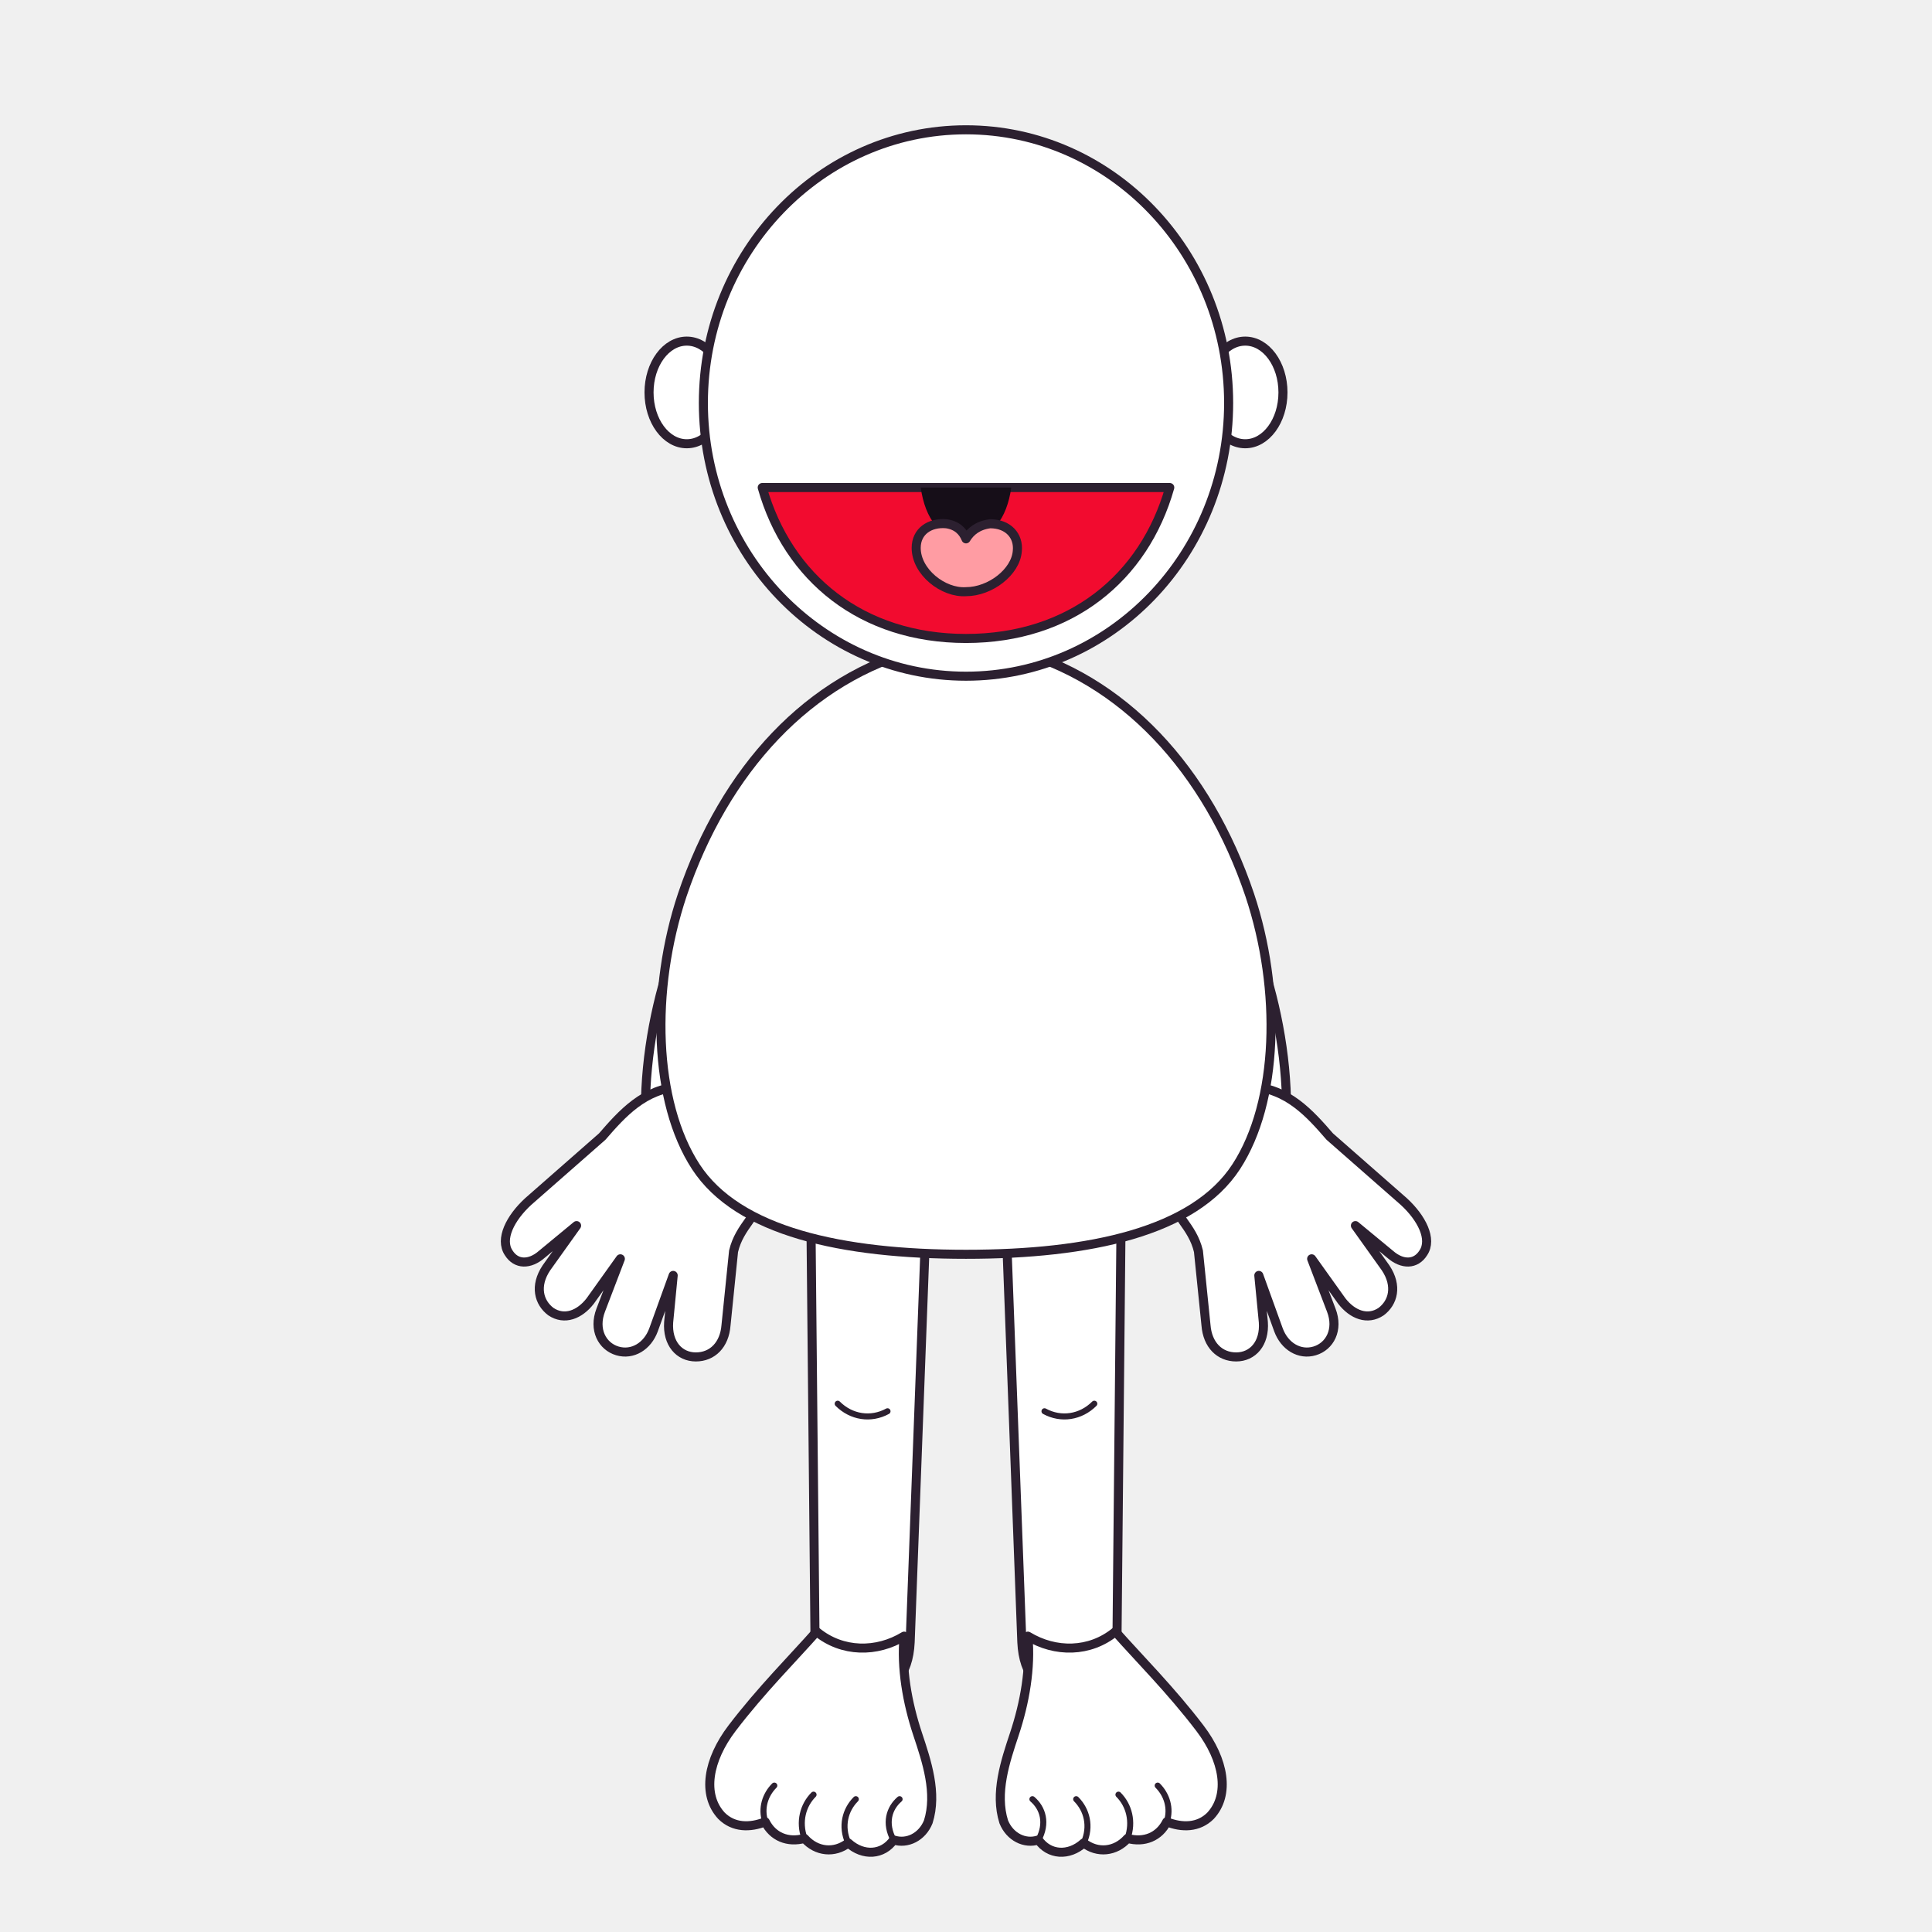
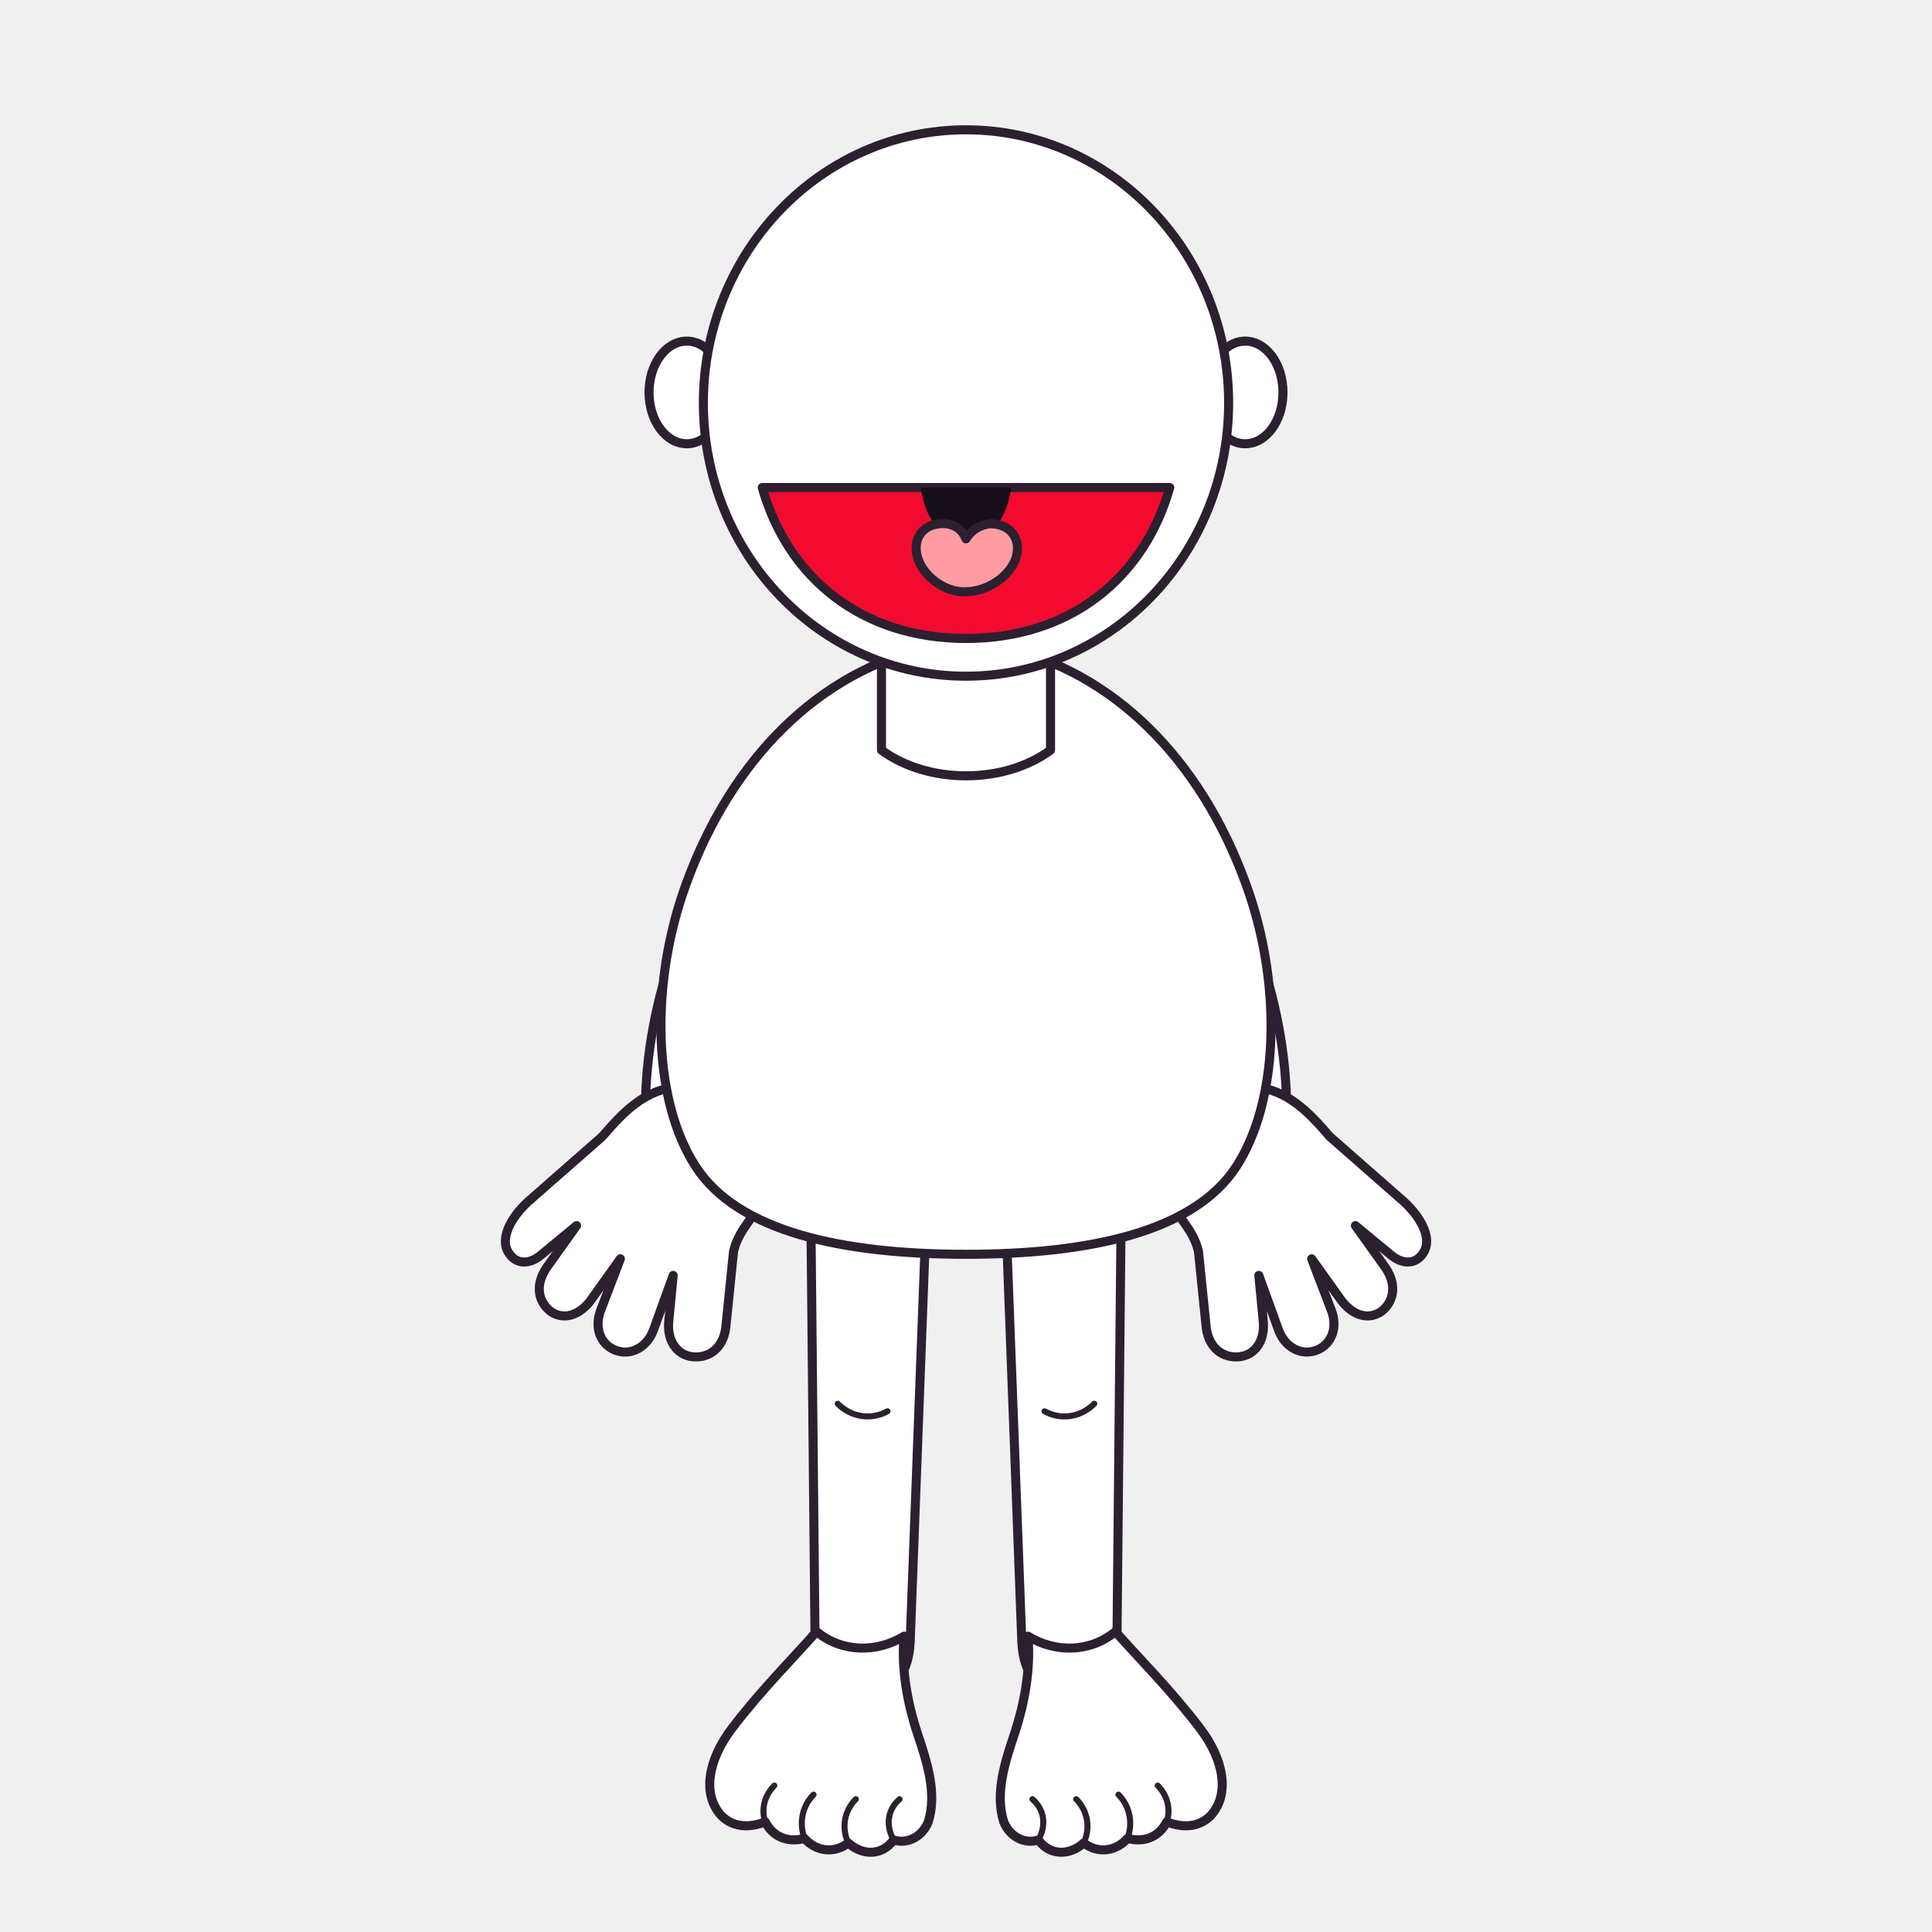
<svg xmlns="http://www.w3.org/2000/svg" viewBox="0 0 1280 1280" role="img" aria-labelledby="title description">
  <g id="pubbet_base" fill="#FFFFFF" stroke="#2C2030" stroke-width="6" stroke-linecap="round" stroke-linejoin="round">
    <g id="legs">
      <path id="left_leg" d="M537 782 C559 790 586 794 614 796 L603 1088 C602 1110 591 1122 573 1122 C553 1122 541 1110 540 1089 Z" />
      <path id="right_leg" d="M666 796 C694 794 721 790 743 782 L740 1089 C739 1110 727 1122 707 1122 C689 1122 678 1110 677 1088 Z" />
    </g>
    <g id="feet">
      <path id="left_foot" d="M541 1081 C526 1098 504 1120 485 1145 C469 1166 465 1189 478 1203 C486 1211 497 1211 507 1207 C512 1217 522 1221 533 1218 C541 1227 553 1228 562 1221 C572 1230 585 1229 592 1219 C601 1222 611 1217 615 1207 C621 1188 614 1167 608 1149 C601 1128 597 1105 599 1084 C581 1095 558 1095 541 1081 Z" />
      <path id="right_foot" d="M739 1081 C754 1098 776 1120 795 1145 C811 1166 815 1189 802 1203 C794 1211 783 1211 773 1207 C768 1217 758 1221 747 1218 C739 1227 727 1228 718 1221 C708 1230 695 1229 688 1219 C679 1222 669 1217 665 1207 C659 1188 666 1167 672 1149 C679 1128 683 1105 681 1084 C699 1095 722 1095 739 1081 Z" />
      <g id="toe_lines" fill="none" stroke-width="4">
        <path d="M507 1207 C504 1198 507 1189 513 1183" />
        <path d="M533 1218 C529 1207 532 1196 539 1189" />
        <path d="M562 1221 C557 1210 560 1199 567 1192" />
        <path d="M592 1219 C586 1208 589 1198 596 1192" />
        <path d="M773 1207 C776 1198 773 1189 767 1183" />
        <path d="M747 1218 C751 1207 748 1196 741 1189" />
        <path d="M718 1221 C723 1210 720 1199 713 1192" />
        <path d="M688 1219 C694 1208 691 1198 684 1192" />
      </g>
    </g>
    <g id="arms">
      <path id="left_arm" d="M535 503 C493 528 462 578 443 640 C432 674 426 713 428 748 C429 765 440 777 455 777 C471 777 481 764 479 748 C476 718 480 685 490 653 C505 605 525 571 552 550 Z" />
      <path id="right_arm" d="M745 503 C787 528 818 578 837 640 C848 674 854 713 852 748 C851 765 840 777 825 777 C809 777 799 764 801 748 C804 718 800 685 790 653 C775 605 755 571 728 550 Z" />
    </g>
    <g id="hands">
      <path id="left_hand" d="M451 720 C427 721 412 738 399 753 L350 796 C338 807 331 821 337 830 C342 838 351 838 359 831 L382 812 L362 840 C354 852 357 863 365 869 C374 875 384 871 391 862 L411 834 L398 868 C393 881 399 892 409 895 C419 898 429 892 433 881 L446 845 L443 876 C442 890 450 899 461 899 C472 899 480 891 481 878 L486 829 C490 812 503 805 505 791 C507 772 491 751 474 738 C466 732 459 727 451 720 Z" />
      <path id="right_hand" d="M829 720 C853 721 868 738 881 753 L930 796 C942 807 949 821 943 830 C938 838 929 838 921 831 L898 812 L918 840 C926 852 923 863 915 869 C906 875 896 871 889 862 L869 834 L882 868 C887 881 881 892 871 895 C861 898 851 892 847 881 L834 845 L837 876 C838 890 830 899 819 899 C808 899 800 891 799 878 L794 829 C790 812 777 805 775 791 C773 772 789 751 806 738 C814 732 821 727 829 720 Z" />
    </g>
    <path id="torso" d="M610 430 C536 449 480 510 452 593 C431 656 433 730 461 773 C489 816 558 831 640 831 C722 831 791 816 819 773 C847 730 849 656 828 593 C800 510 744 449 670 430 C651 425 629 425 610 430 Z" />
+     <path id="neck" d="M584 410 C604 421 622 427 640 427 C658 427 676 421 696 410 L696 497 C681 508 661 514 640 514 C619 514 599 508 584 497 Z" />
    <g id="head">
      <ellipse id="left_ear" cx="455" cy="260" rx="25" ry="34" />
      <ellipse id="right_ear" cx="825" cy="260" rx="25" ry="34" />
      <ellipse id="face" cx="640" cy="267" rx="174" ry="181" />
    </g>
    <g id="static_mouth">
      <path id="mouth_cavity" fill="#F20B2F" d="M505 323 H775 C758 383 709 423 640 423 C571 423 522 383 505 323 Z" />
      <path id="mouth_shadow" fill="#160E18" stroke="none" d="M610 323 H670 C667 344 657 357 640 358 C623 357 613 344 610 323 Z" />
      <path id="tongue" fill="#FF9CA3" d="M640 392 C625 393 607 379 607 363 C607 352 616 346 627 347 C634 348 638 352 640 357 C643 352 648 348 656 347 C668 347 675 355 674 365 C673 379 656 392 640 392 Z" />
    </g>
    <g id="knee_lines" fill="none" stroke-width="4">
      <path d="M555 930 C564 939 577 941 588 935" />
      <path d="M725 930 C716 939 703 941 692 935" />
    </g>
  </g>
</svg>
